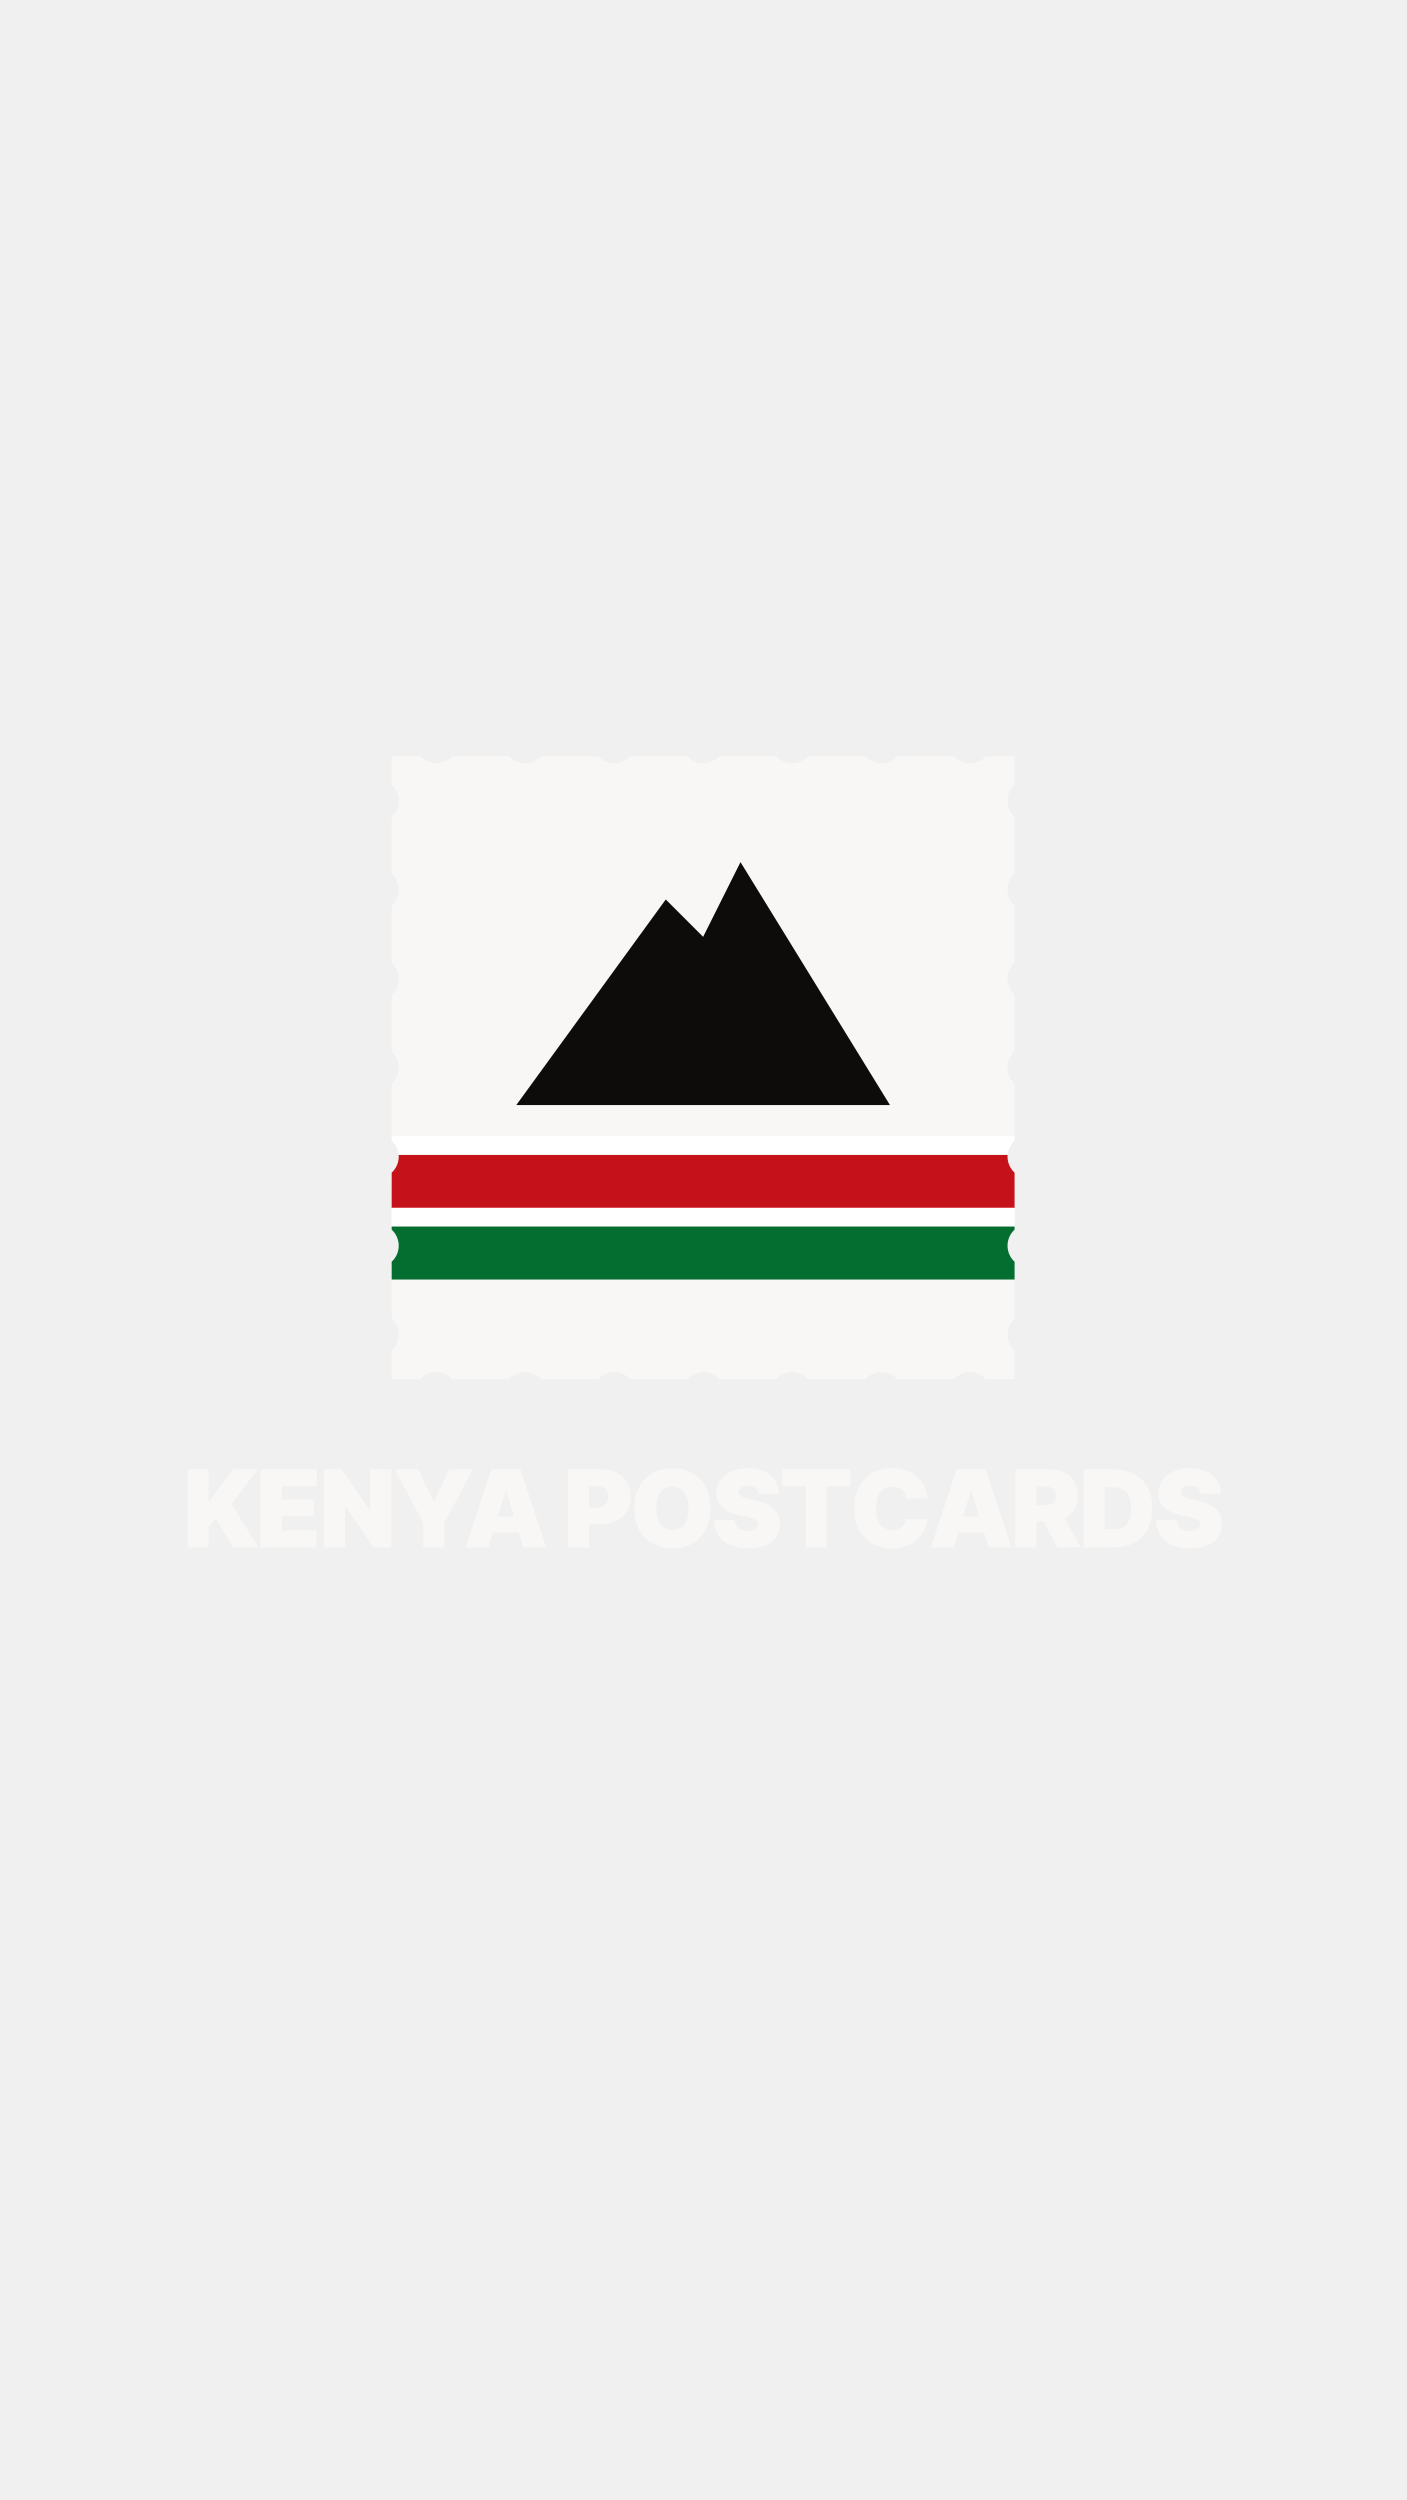
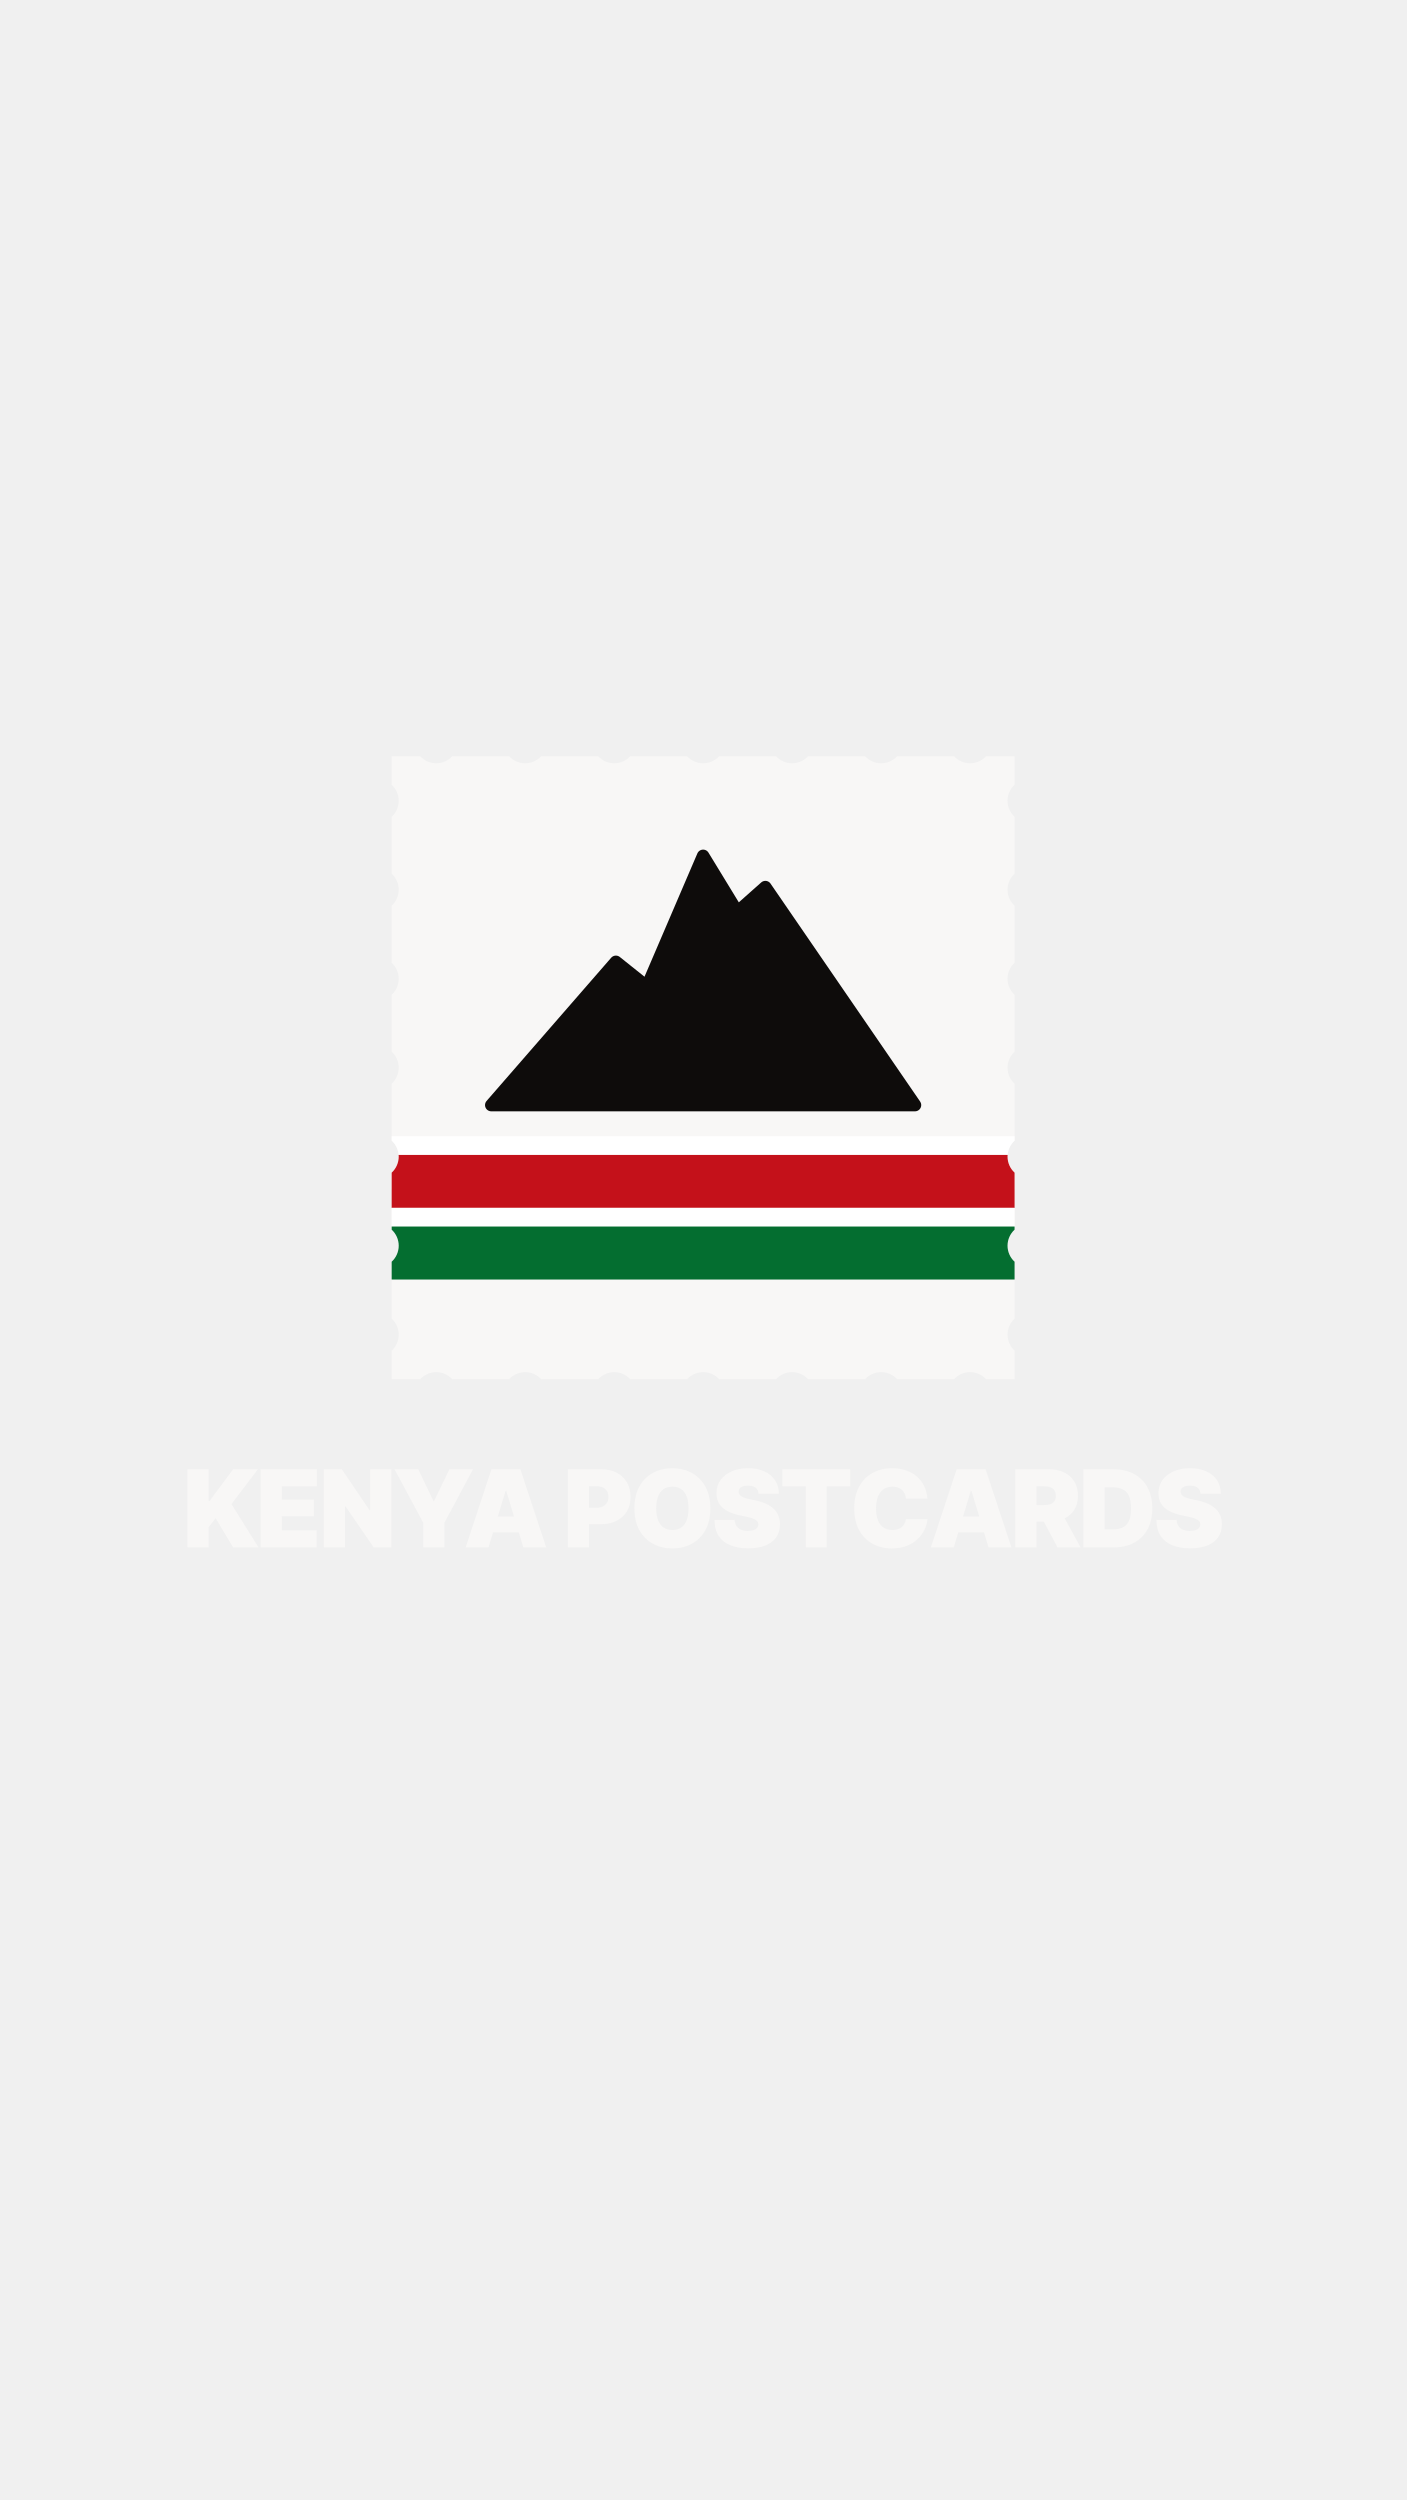
<svg xmlns="http://www.w3.org/2000/svg" viewBox="0 0 1080 1920" width="1080" height="1920">
  <g id="black" style="transform-origin:540px 794px">
    <defs>
      <clipPath id="cs">
        <path d="M300.8,580.8 L322.7,580.8 A16.7,16.7 0 0,0 347.3,580.8 L369.1,580.8 L391.0,580.8 A16.7,16.7 0 0,0 415.6,580.8 L437.5,580.8 L459.4,580.8 A16.7,16.7 0 0,0 484.0,580.8 L505.8,580.8 L527.7,580.8 A16.7,16.7 0 0,0 552.3,580.8 L574.2,580.8 L596.0,580.8 A16.7,16.7 0 0,0 620.6,580.8 L642.5,580.8 L664.4,580.8 A16.7,16.7 0 0,0 689.0,580.8 L710.9,580.8 L732.7,580.8 A16.7,16.7 0 0,0 757.3,580.8 L779.2,580.8 L779.2,602.7 A16.7,16.7 0 0,0 779.2,627.3 L779.2,649.1 L779.2,671.0 A16.7,16.7 0 0,0 779.2,695.6 L779.2,717.5 L779.2,739.4 A16.7,16.7 0 0,0 779.2,764.0 L779.2,785.8 L779.2,807.7 A16.7,16.7 0 0,0 779.2,832.3 L779.2,854.2 L779.2,876.0 A16.7,16.7 0 0,0 779.2,900.6 L779.2,922.5 L779.2,944.4 A16.7,16.7 0 0,0 779.2,969.0 L779.2,990.9 L779.2,1012.7 A16.7,16.7 0 0,0 779.2,1037.3 L779.2,1059.2 L757.3,1059.2 A16.7,16.7 0 0,0 732.7,1059.2 L710.9,1059.2 L689.0,1059.2 A16.7,16.7 0 0,0 664.4,1059.2 L642.5,1059.2 L620.6,1059.2 A16.7,16.7 0 0,0 596.0,1059.2 L574.2,1059.2 L552.3,1059.2 A16.7,16.7 0 0,0 527.7,1059.2 L505.8,1059.2 L484.0,1059.2 A16.7,16.7 0 0,0 459.4,1059.2 L437.5,1059.2 L415.6,1059.2 A16.7,16.7 0 0,0 391.0,1059.2 L369.1,1059.2 L347.3,1059.2 A16.7,16.7 0 0,0 322.7,1059.2 L300.8,1059.2 L300.8,1037.3 A16.7,16.7 0 0,0 300.8,1012.7 L300.8,990.9 L300.8,969.0 A16.7,16.7 0 0,0 300.8,944.4 L300.8,922.5 L300.8,900.6 A16.7,16.7 0 0,0 300.8,876.0 L300.8,854.2 L300.8,832.3 A16.7,16.7 0 0,0 300.8,807.7 L300.8,785.8 L300.8,764.0 A16.7,16.7 0 0,0 300.8,739.4 L300.8,717.5 L300.8,695.6 A16.7,16.7 0 0,0 300.8,671.0 L300.8,649.1 L300.8,627.3 A16.7,16.7 0 0,0 300.8,602.7 L300.8,580.8 Z" />
      </clipPath>
    </defs>
    <path d="M300.8,580.8 L322.7,580.8 A16.7,16.7 0 0,0 347.3,580.8 L369.1,580.8 L391.0,580.8 A16.7,16.7 0 0,0 415.6,580.8 L437.5,580.8 L459.4,580.8 A16.7,16.7 0 0,0 484.0,580.8 L505.8,580.8 L527.7,580.8 A16.7,16.7 0 0,0 552.3,580.8 L574.2,580.8 L596.0,580.8 A16.7,16.7 0 0,0 620.6,580.8 L642.5,580.8 L664.4,580.8 A16.7,16.7 0 0,0 689.0,580.8 L710.9,580.8 L732.7,580.8 A16.7,16.7 0 0,0 757.3,580.8 L779.2,580.8 L779.2,602.7 A16.7,16.7 0 0,0 779.2,627.3 L779.2,649.1 L779.2,671.0 A16.7,16.7 0 0,0 779.2,695.6 L779.2,717.5 L779.2,739.4 A16.7,16.7 0 0,0 779.2,764.0 L779.2,785.8 L779.2,807.7 A16.7,16.7 0 0,0 779.2,832.3 L779.2,854.2 L779.2,876.0 A16.7,16.7 0 0,0 779.2,900.6 L779.2,922.5 L779.2,944.4 A16.7,16.7 0 0,0 779.2,969.0 L779.2,990.9 L779.2,1012.7 A16.7,16.7 0 0,0 779.2,1037.3 L779.2,1059.2 L757.3,1059.2 A16.7,16.7 0 0,0 732.7,1059.2 L710.9,1059.2 L689.0,1059.2 A16.7,16.7 0 0,0 664.4,1059.2 L642.5,1059.2 L620.6,1059.2 A16.7,16.7 0 0,0 596.0,1059.2 L574.2,1059.2 L552.3,1059.2 A16.7,16.7 0 0,0 527.7,1059.2 L505.8,1059.2 L484.0,1059.2 A16.7,16.7 0 0,0 459.4,1059.2 L437.5,1059.2 L415.6,1059.2 A16.7,16.7 0 0,0 391.0,1059.2 L369.1,1059.2 L347.3,1059.2 A16.7,16.7 0 0,0 322.7,1059.2 L300.8,1059.2 L300.8,1037.3 A16.7,16.7 0 0,0 300.8,1012.7 L300.8,990.9 L300.8,969.0 A16.7,16.7 0 0,0 300.8,944.4 L300.8,922.5 L300.8,900.6 A16.7,16.7 0 0,0 300.8,876.0 L300.8,854.2 L300.8,832.3 A16.7,16.7 0 0,0 300.8,807.7 L300.8,785.8 L300.8,764.0 A16.7,16.7 0 0,0 300.8,739.4 L300.8,717.5 L300.8,695.6 A16.7,16.7 0 0,0 300.8,671.0 L300.8,649.1 L300.8,627.3 A16.7,16.7 0 0,0 300.8,602.7 L300.8,580.8 Z" fill="#F8F7F6" />
  </g>
  <g id="red" style="transform-origin:540px 872px">
    <g clip-path="url(#cs)">
      <rect x="300.8" y="872.6" width="478.4" height="40.7" fill="#FFFFFF" />
      <rect x="300.8" y="887.0" width="478.4" height="40.7" fill="#C4111A" />
    </g>
  </g>
  <g id="green" style="transform-origin:540px 914px">
    <g clip-path="url(#cs)">
      <rect x="300.8" y="927.6" width="478.4" height="40.7" fill="#FFFFFF" />
      <rect x="300.8" y="942.0" width="478.4" height="40.7" fill="#046E30" />
    </g>
  </g>
  <g id="q" style="transform-origin:540px 794px">
-     <path d="M396.5,848.7 L511.3,690.8 L540.0,719.5 L568.7,662.1 L683.5,848.7 Z" fill="#0E0C0B" />
+     <path d="M377.3,848.7 L473.0,738.7 L496.9,757.8 L540.0,657.3 L566.3,700.4 L587.8,681.3 L702.7,848.7 Z" fill="#0E0C0B" stroke="#0E0C0B" stroke-width="9.6" stroke-linejoin="round" />
  </g>
  <g id="word">
    <path d="M143.936 1188.4V1128.4H160.204V1152.642H161.009L179.05 1128.4H198.056L177.761 1155.138L198.54 1188.4H179.05L165.6 1165.93L160.204 1172.937V1188.4ZM200.131 1188.4V1128.4H243.379V1141.528H216.399V1151.675H241.124V1164.481H216.399V1175.272H243.218V1188.4ZM300.541 1128.4V1188.4H287.011L265.347 1156.91H264.944V1188.4H248.675V1128.4H262.528L283.79 1159.809H284.273V1128.4ZM303.019 1128.4H321.22L332.898 1152.803H333.381L345.139 1128.4H363.26L341.274 1169.554V1188.4H325.086V1169.554ZM375.176 1188.4H357.619L377.431 1128.4H399.66L419.472 1188.4H401.915L388.787 1144.91H388.304ZM371.955 1164.722H404.975V1176.883H371.955ZM436.104 1188.4V1128.4H461.957Q468.641 1128.4 473.654 1131.038Q478.668 1133.675 481.467 1138.467Q484.265 1143.259 484.265 1149.662Q484.265 1156.105 481.406 1160.796Q478.547 1165.487 473.393 1168.044Q468.238 1170.601 461.393 1170.601H445.93V1157.957H458.091Q460.99 1157.957 463.044 1156.93Q465.097 1155.903 466.185 1154.051Q467.272 1152.199 467.272 1149.662Q467.272 1147.044 466.185 1145.212Q465.097 1143.38 463.044 1142.413Q460.99 1141.447 458.091 1141.447H452.373V1188.4ZM516.38 1189.205Q508.206 1189.205 501.581 1185.662Q494.957 1182.118 491.092 1175.252Q487.226 1168.387 487.226 1158.44Q487.226 1148.413 491.092 1141.528Q494.957 1134.642 501.581 1131.118Q508.206 1127.595 516.38 1127.595Q524.555 1127.595 531.159 1131.118Q537.763 1134.642 541.649 1141.528Q545.534 1148.413 545.534 1158.44Q545.534 1168.427 541.649 1175.293Q537.763 1182.158 531.159 1185.682Q524.555 1189.205 516.38 1189.205ZM516.38 1175.031Q520.447 1175.031 523.206 1173.118Q525.964 1171.205 527.373 1167.501Q528.783 1163.796 528.783 1158.44Q528.783 1153.044 527.373 1149.319Q525.964 1145.595 523.206 1143.682Q520.447 1141.769 516.38 1141.769Q512.353 1141.769 509.595 1143.682Q506.837 1145.595 505.407 1149.319Q503.977 1153.044 503.977 1158.44Q503.977 1163.796 505.407 1167.501Q506.837 1171.205 509.595 1173.118Q512.353 1175.031 516.38 1175.031ZM574.67 1189.125Q566.857 1189.125 561.039 1186.809Q555.22 1184.494 551.998 1179.662Q548.777 1174.83 548.737 1167.299H564.2Q564.361 1170.038 565.589 1171.93Q566.817 1173.823 569.052 1174.789Q571.287 1175.756 574.428 1175.756Q577.045 1175.756 578.817 1175.111Q580.589 1174.467 581.495 1173.319Q582.401 1172.172 582.401 1170.682Q582.401 1169.313 581.535 1168.286Q580.67 1167.259 578.696 1166.413Q576.723 1165.568 573.381 1164.883L567.341 1163.595Q559.408 1161.903 554.837 1157.816Q550.267 1153.729 550.267 1146.682Q550.267 1140.964 553.368 1136.675Q556.468 1132.387 561.925 1129.991Q567.381 1127.595 574.508 1127.595Q581.797 1127.595 587.092 1130.031Q592.388 1132.467 595.267 1136.877Q598.146 1141.286 598.186 1147.165H582.562Q582.361 1144.226 580.408 1142.595Q578.455 1140.964 574.508 1140.964Q572.012 1140.964 570.401 1141.548Q568.79 1142.132 568.025 1143.179Q567.26 1144.226 567.26 1145.554Q567.26 1146.964 568.086 1148.031Q568.911 1149.098 570.703 1149.883Q572.495 1150.668 575.314 1151.272L580.227 1152.319Q585.18 1153.366 588.743 1155.098Q592.307 1156.83 594.582 1159.145Q596.857 1161.46 597.925 1164.36Q598.992 1167.259 598.992 1170.682Q598.992 1176.601 596.072 1180.729Q593.153 1184.856 587.717 1186.991Q582.28 1189.125 574.67 1189.125ZM600.825 1141.528V1128.4H652.932V1141.528H634.892V1188.4H618.865V1141.528ZM684.966 1189.205Q676.752 1189.205 670.208 1185.662Q663.664 1182.118 659.859 1175.252Q656.054 1168.387 656.054 1158.44Q656.054 1148.413 659.919 1141.528Q663.785 1134.642 670.349 1131.118Q676.913 1127.595 684.966 1127.595Q690.644 1127.595 695.436 1129.145Q700.228 1130.695 703.832 1133.695Q707.436 1136.695 709.611 1141.024Q711.785 1145.353 712.268 1150.95H695.758Q695.597 1148.897 694.852 1147.205Q694.107 1145.514 692.799 1144.306Q691.49 1143.098 689.658 1142.434Q687.826 1141.769 685.45 1141.769Q681.383 1141.769 678.544 1143.762Q675.705 1145.756 674.255 1149.481Q672.805 1153.205 672.805 1158.44Q672.805 1163.917 674.295 1167.621Q675.785 1171.326 678.584 1173.179Q681.383 1175.031 685.369 1175.031Q687.624 1175.031 689.396 1174.467Q691.168 1173.903 692.497 1172.816Q693.826 1171.729 694.651 1170.199Q695.477 1168.668 695.758 1166.736H712.268Q711.987 1170.561 710.154 1174.528Q708.322 1178.494 704.919 1181.816Q701.517 1185.138 696.544 1187.172Q691.57 1189.205 684.966 1189.205ZM732.464 1188.4H714.907L734.719 1128.4H756.947L776.759 1188.4H759.202L746.075 1144.91H745.591ZM729.242 1164.722H762.263V1176.883H729.242ZM779.72 1188.4V1128.4H805.572Q812.257 1128.4 817.27 1130.836Q822.283 1133.272 825.082 1137.843Q827.881 1142.413 827.881 1148.776Q827.881 1155.219 825.022 1159.648Q822.163 1164.078 817.008 1166.333Q811.854 1168.588 805.008 1168.588H789.545V1155.944H801.706Q804.606 1155.944 806.659 1155.219Q808.713 1154.494 809.8 1152.923Q810.888 1151.353 810.888 1148.776Q810.888 1146.199 809.8 1144.588Q808.713 1142.977 806.659 1142.212Q804.606 1141.447 801.706 1141.447H795.988V1188.4ZM812.176 1188.4 797.518 1160.856H814.834L829.894 1188.4ZM855.163 1188.4H838.734V1174.548H854.519Q858.989 1174.548 862.15 1173.138Q865.311 1171.729 866.962 1168.205Q868.613 1164.682 868.613 1158.44Q868.613 1152.158 866.942 1148.635Q865.271 1145.111 862.009 1143.682Q858.747 1142.252 854.036 1142.252H838.492V1128.4H854.922Q864.184 1128.4 870.908 1132.004Q877.633 1135.608 881.298 1142.333Q884.962 1149.058 884.962 1158.44Q884.962 1167.783 881.318 1174.507Q877.674 1181.232 870.989 1184.816Q864.304 1188.4 855.163 1188.4ZM848.318 1128.4V1188.4H832.049V1128.4ZM914.097 1189.125Q906.285 1189.125 900.466 1186.809Q894.648 1184.494 891.426 1179.662Q888.205 1174.83 888.164 1167.299H903.627Q903.788 1170.038 905.017 1171.93Q906.245 1173.823 908.48 1174.789Q910.715 1175.756 913.856 1175.756Q916.473 1175.756 918.245 1175.111Q920.017 1174.467 920.923 1173.319Q921.829 1172.172 921.829 1170.682Q921.829 1169.313 920.963 1168.286Q920.097 1167.259 918.124 1166.413Q916.151 1165.568 912.809 1164.883L906.768 1163.595Q898.835 1161.903 894.265 1157.816Q889.694 1153.729 889.694 1146.682Q889.694 1140.964 892.795 1136.675Q895.896 1132.387 901.352 1129.991Q906.809 1127.595 913.936 1127.595Q921.225 1127.595 926.52 1130.031Q931.815 1132.467 934.694 1136.877Q937.574 1141.286 937.614 1147.165H921.99Q921.788 1144.226 919.835 1142.595Q917.882 1140.964 913.936 1140.964Q911.439 1140.964 909.829 1141.548Q908.218 1142.132 907.453 1143.179Q906.688 1144.226 906.688 1145.554Q906.688 1146.964 907.513 1148.031Q908.339 1149.098 910.131 1149.883Q911.923 1150.668 914.741 1151.272L919.654 1152.319Q924.607 1153.366 928.171 1155.098Q931.735 1156.83 934.01 1159.145Q936.285 1161.46 937.352 1164.36Q938.419 1167.259 938.419 1170.682Q938.419 1176.601 935.5 1180.729Q932.58 1184.856 927.144 1186.991Q921.708 1189.125 914.097 1189.125Z" fill="#F8F7F6" />
  </g>
</svg>
